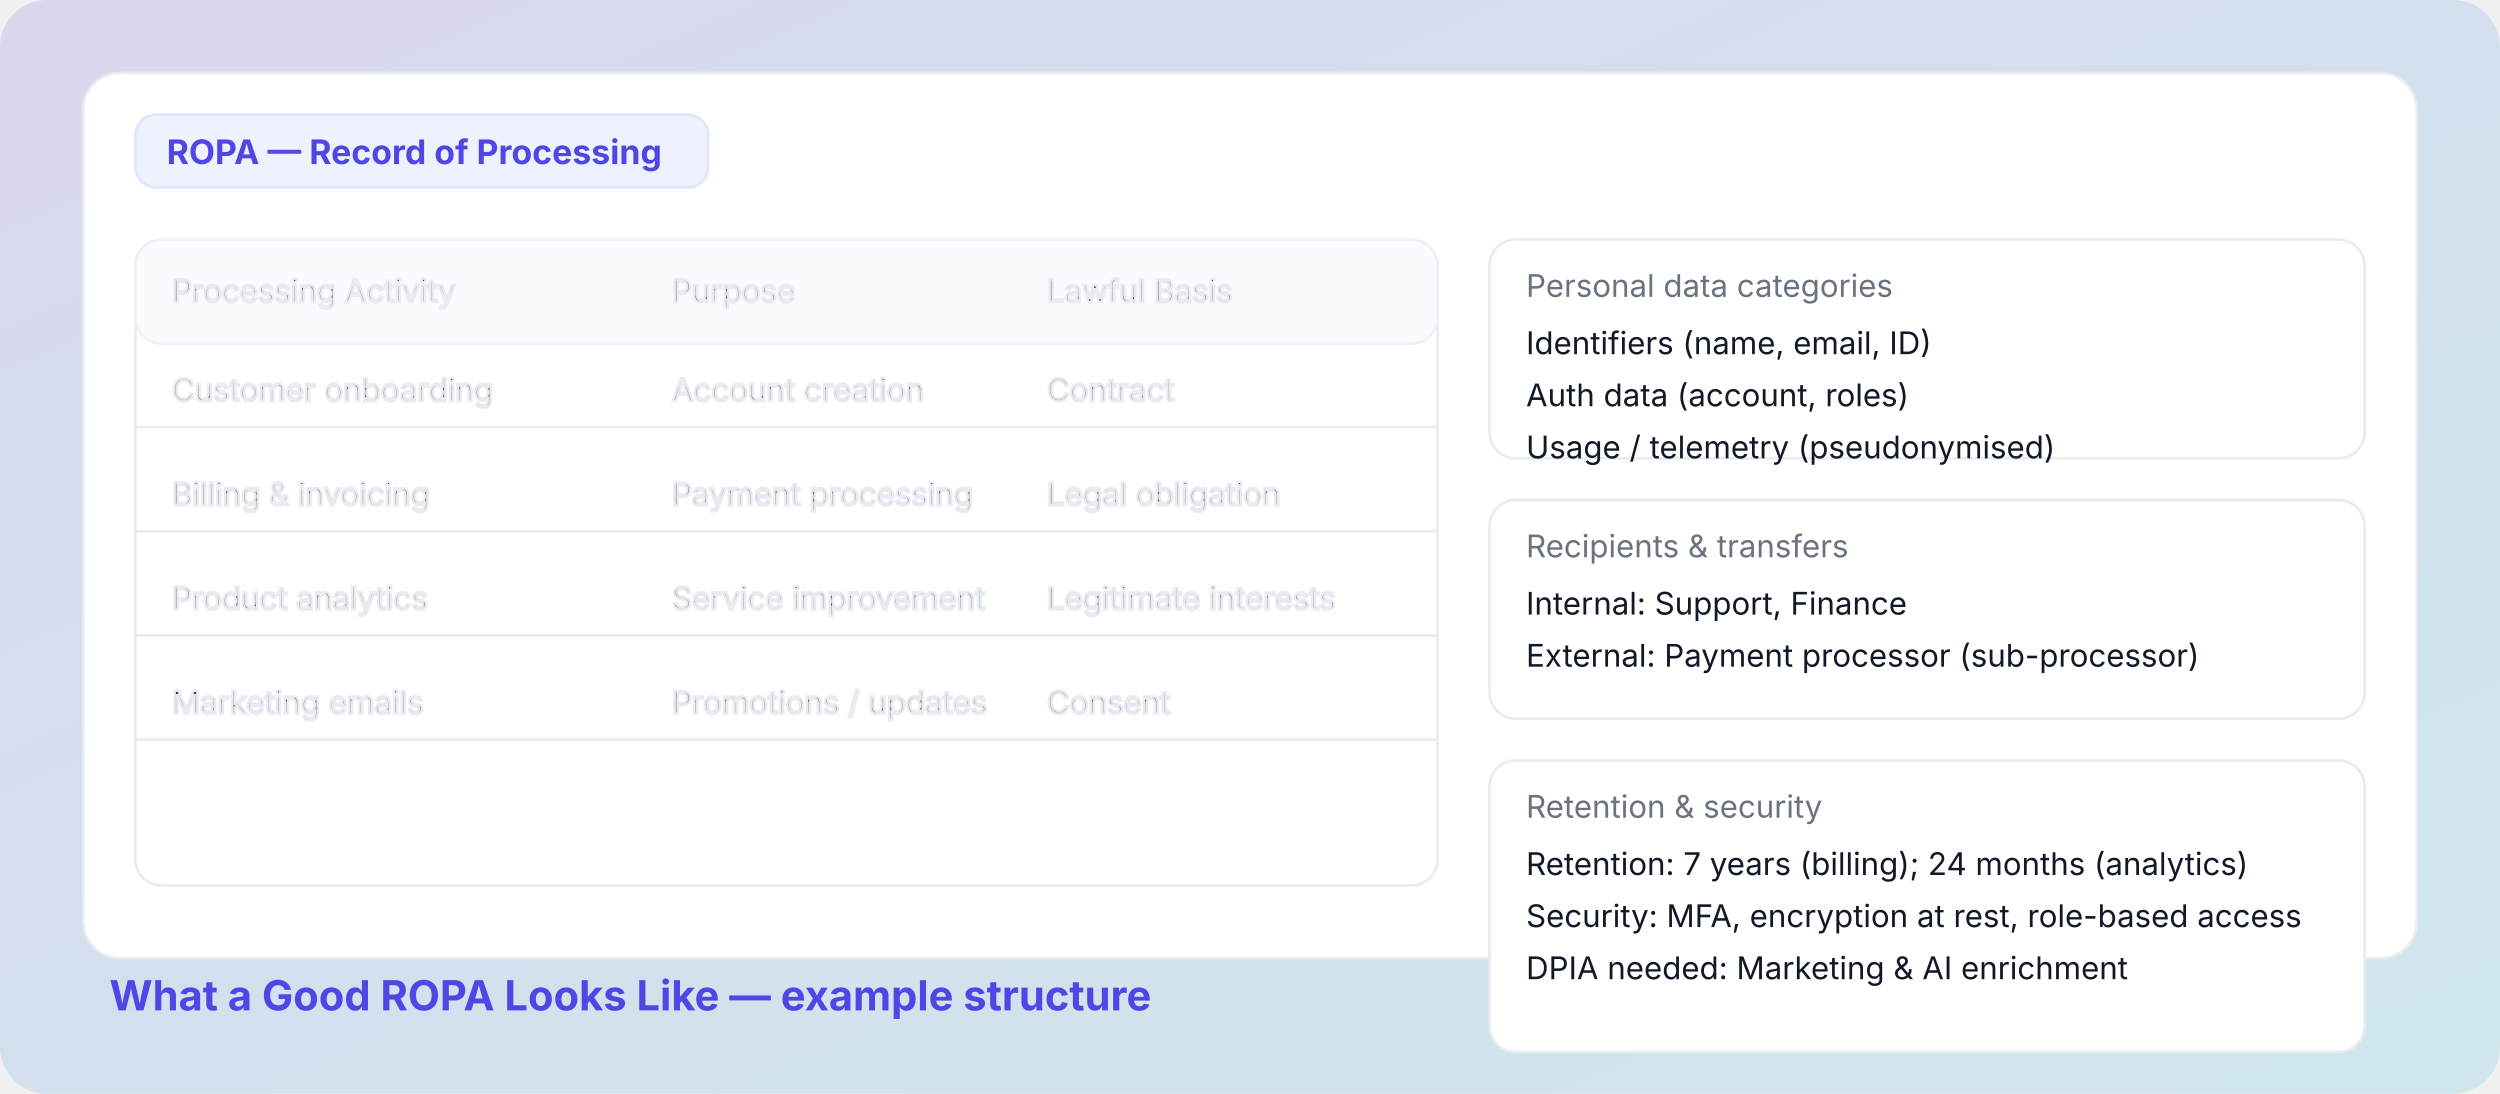
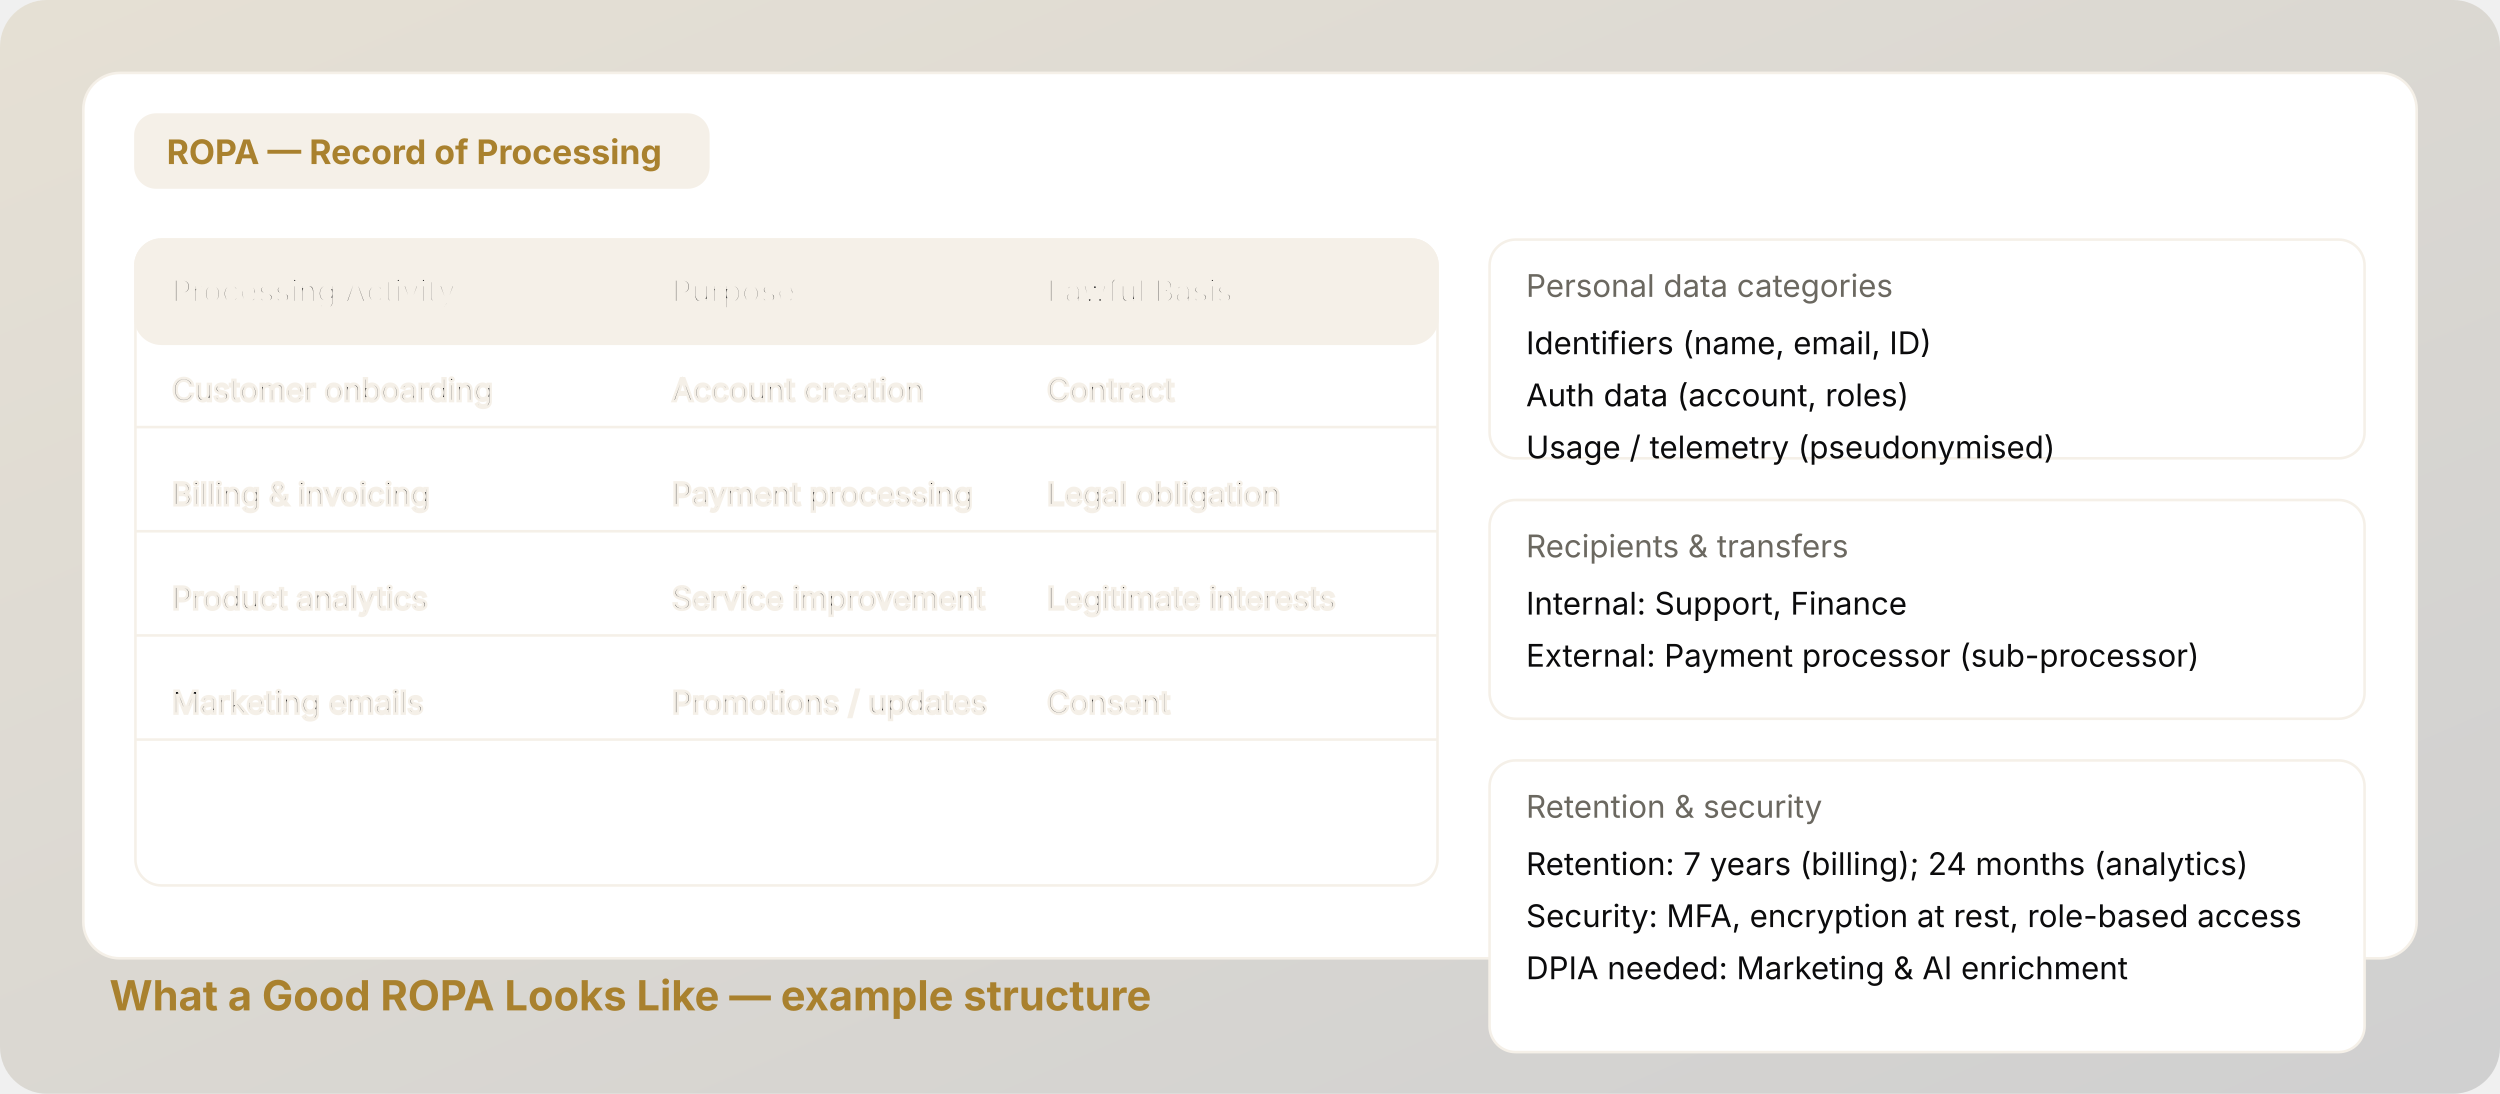
<svg xmlns="http://www.w3.org/2000/svg" viewBox="0 0 960 420">
  <defs>
    <linearGradient id="bg" x1="0" y1="0" x2="1" y2="1">
-       <stop offset="0" stop-color="#4F46E5" stop-opacity=".14" />
-       <stop offset="1" stop-color="#06B6D4" stop-opacity=".14" />
+       <stop offset="0" stop-color="#A9812E" stop-opacity=".14" />
+       <stop offset="1" stop-color="#0B0B0C" stop-opacity=".14" />
    </linearGradient>
  </defs>
  <rect x="0" y="0" width="960" height="420" rx="18" fill="url(#bg)" />
  <g transform="translate(32,28)" font-family="Inter, system-ui, -apple-system, Segoe UI, Roboto, Arial, sans-serif">
-     <rect x="0" y="0" width="896" height="340" rx="14" fill="#fff" stroke="#e8ebf0" />
+     <rect x="0" y="0" width="896" height="340" rx="14" fill="#fff" stroke="#F5F0E8" />
    <g transform="translate(20,16)">
-       <rect width="220" height="28" rx="8" fill="#eef2ff" stroke="#dfe5ff" />
-       <text x="12" y="19" font-size="13" fill="#4F46E5" font-weight="700">ROPA — Record of Processing</text>
+       <rect width="220" height="28" rx="8" fill="#F5F0E8" stroke="#F5F0E8" />
+       <text x="12" y="19" font-size="13" fill="#A9812E" font-weight="700">ROPA — Record of Processing</text>
    </g>
-     <g transform="translate(20,64)" fill="none" stroke="#e8ebf0">
+     <g transform="translate(20,64)" fill="none" stroke="#F5F0E8">
      <rect x="0" y="0" width="500" height="248" rx="10" fill="#fff" />
-       <rect x="0" y="0" width="500" height="40" rx="10" fill="#fafbff" stroke="#eef2f7" />
-       <text x="14" y="24" font-size="12" fill="#111827">Processing Activity</text>
-       <text x="206" y="24" font-size="12" fill="#111827">Purpose</text>
-       <text x="350" y="24" font-size="12" fill="#111827">Lawful Basis</text>
-       <g font-size="12" fill="#111827">
+       <rect x="0" y="0" width="500" height="40" rx="10" fill="#F5F0E8" stroke="#F5F0E8" />
+       <text x="14" y="24" font-size="12" fill="#0B0B0C">Processing Activity</text>
+       <text x="206" y="24" font-size="12" fill="#0B0B0C">Purpose</text>
+       <text x="350" y="24" font-size="12" fill="#0B0B0C">Lawful Basis</text>
+       <g font-size="12" fill="#0B0B0C">
        <line x1="0" y1="72" x2="500" y2="72" />
        <line x1="0" y1="112" x2="500" y2="112" />
        <line x1="0" y1="152" x2="500" y2="152" />
        <line x1="0" y1="192" x2="500" y2="192" />
        <text x="14" y="62">Customer onboarding</text>
        <text x="206" y="62">Account creation</text>
        <text x="350" y="62">Contract</text>
        <text x="14" y="102">Billing &amp; invoicing</text>
        <text x="206" y="102">Payment processing</text>
        <text x="350" y="102">Legal obligation</text>
        <text x="14" y="142">Product analytics</text>
        <text x="206" y="142">Service improvement</text>
        <text x="350" y="142">Legitimate interests</text>
        <text x="14" y="182">Marketing emails</text>
        <text x="206" y="182">Promotions / updates</text>
        <text x="350" y="182">Consent</text>
      </g>
    </g>
    <g transform="translate(540,64)">
-       <rect width="336" height="84" rx="10" fill="#fff" stroke="#e8ebf0" />
-       <text x="14" y="22" font-size="12" fill="#6b7280">Personal data categories</text>
-       <g font-size="12" fill="#111827">
+       <rect width="336" height="84" rx="10" fill="#fff" stroke="#F5F0E8" />
+       <text x="14" y="22" font-size="12" fill="#6B6860">Personal data categories</text>
+       <g font-size="12" fill="#0B0B0C">
        <text x="14" y="44">Identifiers (name, email, ID)</text>
        <text x="14" y="64">Auth data (account, roles)</text>
        <text x="14" y="84">Usage / telemetry (pseudonymised)</text>
      </g>
      <g transform="translate(0,100)">
-         <rect width="336" height="84" rx="10" fill="#fff" stroke="#e8ebf0" />
-         <text x="14" y="22" font-size="12" fill="#6b7280">Recipients &amp; transfers</text>
-         <g font-size="12" fill="#111827">
+         <rect width="336" height="84" rx="10" fill="#fff" stroke="#F5F0E8" />
+         <text x="14" y="22" font-size="12" fill="#6B6860">Recipients &amp; transfers</text>
+         <g font-size="12" fill="#0B0B0C">
          <text x="14" y="44">Internal: Support, Finance</text>
          <text x="14" y="64">External: Payment processor (sub-processor)</text>
        </g>
      </g>
      <g transform="translate(0,200)">
-         <rect width="336" height="112" rx="10" fill="#fff" stroke="#e8ebf0" />
-         <text x="14" y="22" font-size="12" fill="#6b7280">Retention &amp; security</text>
-         <g font-size="12" fill="#111827">
+         <rect width="336" height="112" rx="10" fill="#fff" stroke="#F5F0E8" />
+         <text x="14" y="22" font-size="12" fill="#6B6860">Retention &amp; security</text>
+         <g font-size="12" fill="#0B0B0C">
          <text x="14" y="44">Retention: 7 years (billing); 24 months (analytics)</text>
          <text x="14" y="64">Security: MFA, encryption at rest, role-based access</text>
          <text x="14" y="84">DPIA needed: Marketing &amp; AI enrichment</text>
        </g>
      </g>
    </g>
  </g>
-   <text x="42" y="388" font-family="Inter, system-ui, -apple-system, Segoe UI, Roboto, Arial, sans-serif" font-size="16" fill="#4F46E5" font-weight="700">
+   <text x="42" y="388" font-family="Inter, system-ui, -apple-system, Segoe UI, Roboto, Arial, sans-serif" font-size="16" fill="#A9812E" font-weight="700">
    What a Good ROPA Looks Like — example structure
  </text>
</svg>
